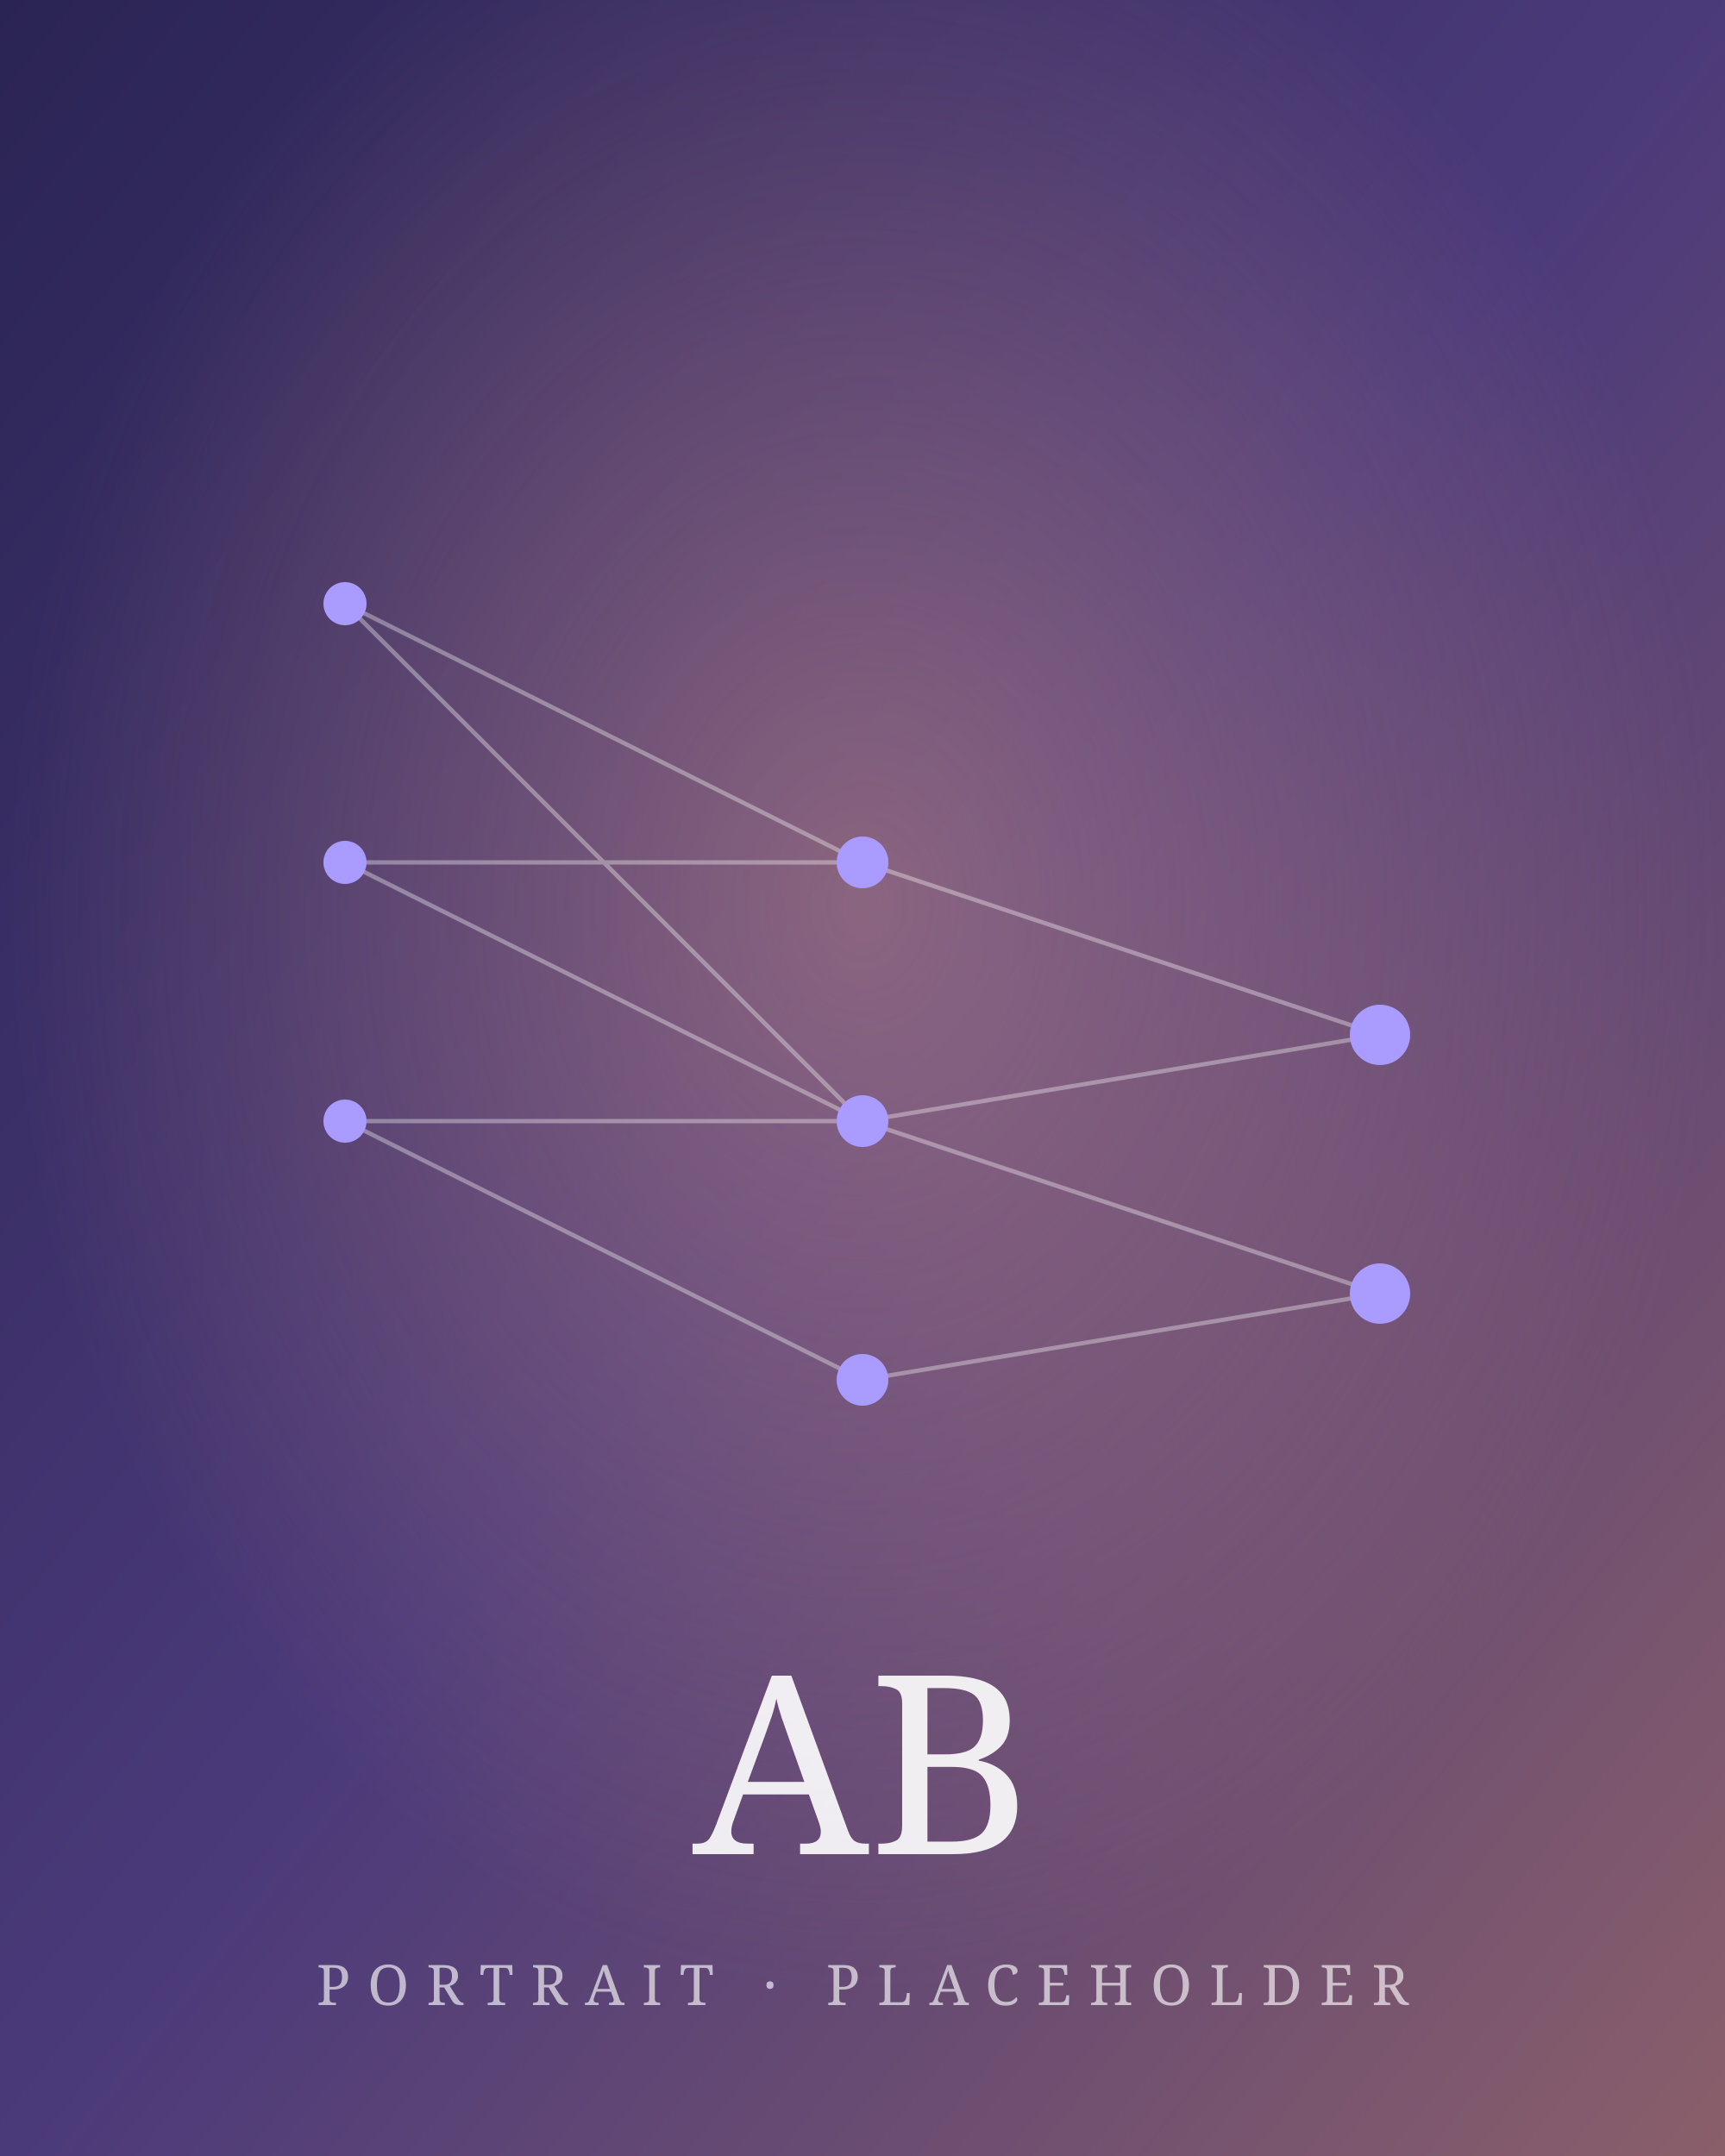
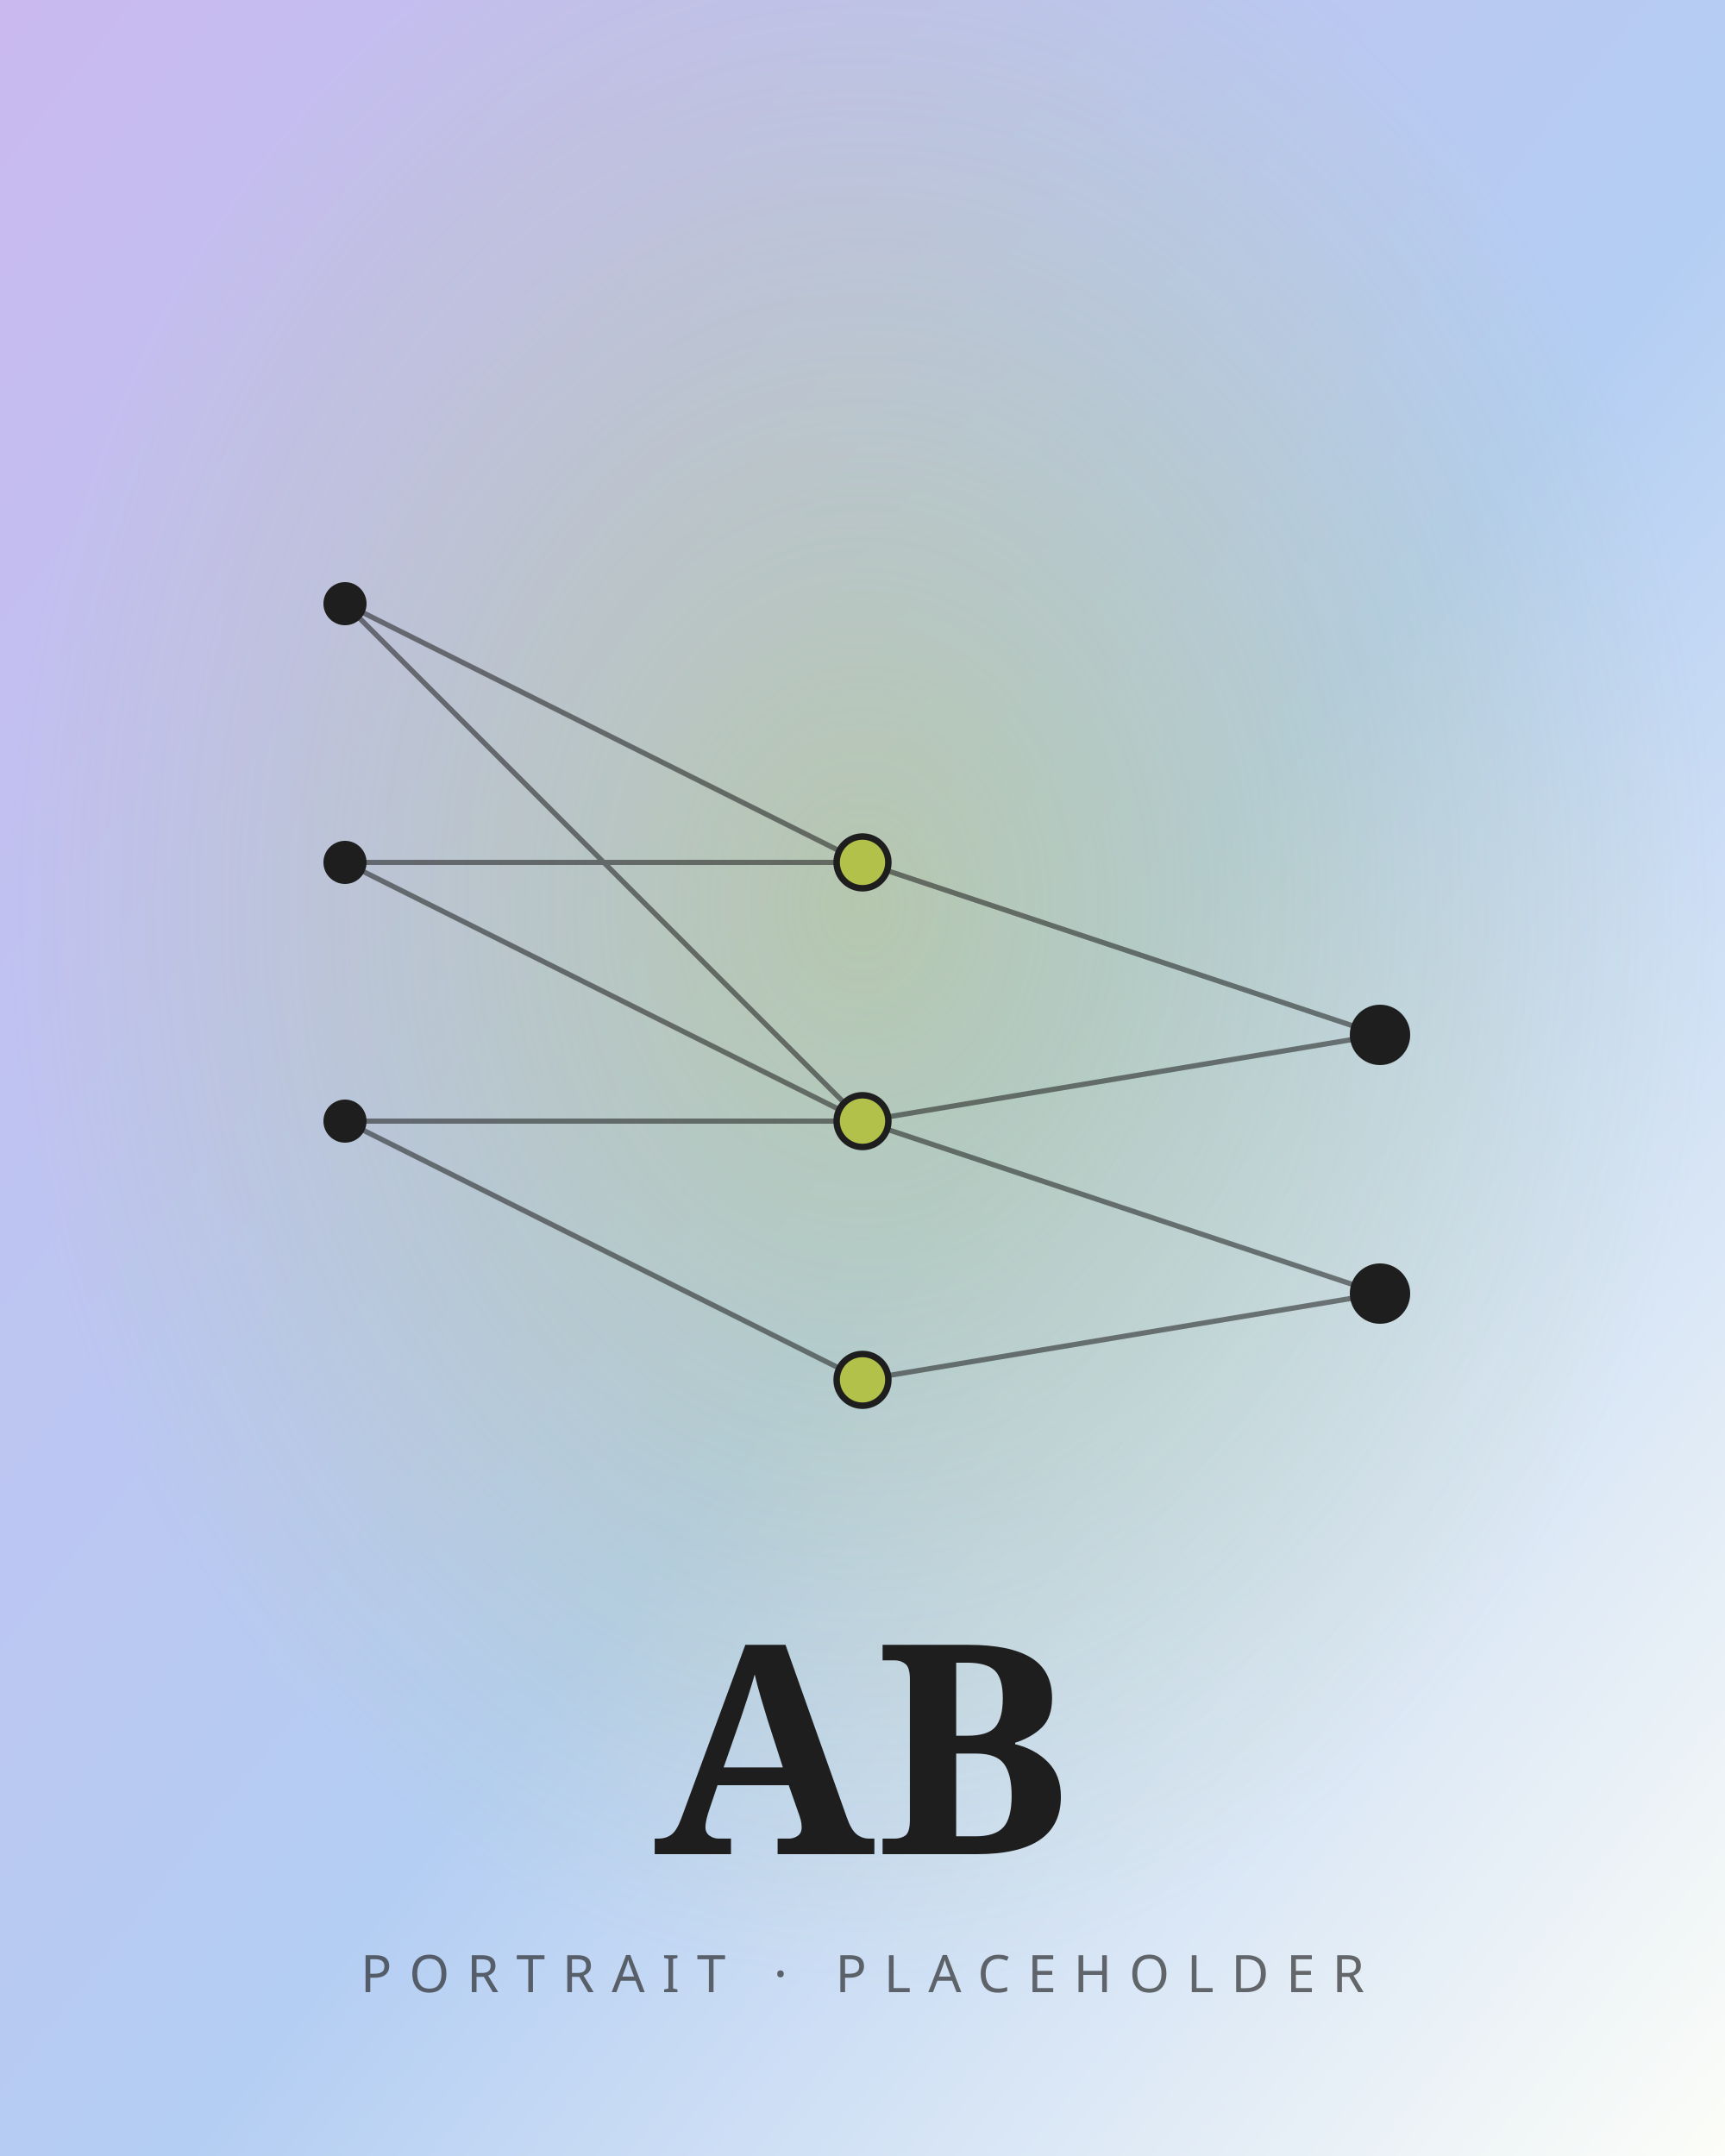
<svg xmlns="http://www.w3.org/2000/svg" viewBox="0 0 400 500" preserveAspectRatio="xMidYMid slice" role="img" aria-label="Portrait placeholder">
  <defs>
-     <linearGradient id="p" x1="0" y1="0" x2="1" y2="1">
-       <stop offset="0" stop-color="#2a2454" />
-       <stop offset=".5" stop-color="#4b3a7a" />
-       <stop offset="1" stop-color="#8a5f6a" />
+     <linearGradient id="pbg" x1="0" y1="0" x2="1" y2="1">
+       <stop offset="0" stop-color="#C9B9EF" />
+       <stop offset=".55" stop-color="#B4CEF3" />
+       <stop offset="1" stop-color="#FCFDF8" />
    </linearGradient>
    <radialGradient id="glow" cx="50%" cy="42%" r="50%">
-       <stop offset="0" stop-color="#f0a98e" stop-opacity=".4" />
-       <stop offset="1" stop-color="#f0a98e" stop-opacity="0" />
+       <stop offset="0" stop-color="#B2C14A" stop-opacity=".4" />
+       <stop offset="1" stop-color="#B2C14A" stop-opacity="0" />
    </radialGradient>
  </defs>
-   <rect width="400" height="500" fill="url(#p)" />
+   <rect width="400" height="500" fill="url(#pbg)" />
  <rect width="400" height="500" fill="url(#glow)" />
-   <g stroke="#fff" stroke-width="1" opacity=".35" fill="none">
+   <g stroke="#1E1E1E" stroke-width="1.2" opacity=".55" fill="none">
    <line x1="80" y1="140" x2="200" y2="200" />
    <line x1="80" y1="140" x2="200" y2="260" />
    <line x1="80" y1="200" x2="200" y2="200" />
    <line x1="80" y1="200" x2="200" y2="260" />
    <line x1="80" y1="260" x2="200" y2="260" />
    <line x1="80" y1="260" x2="200" y2="320" />
    <line x1="200" y1="200" x2="320" y2="240" />
    <line x1="200" y1="260" x2="320" y2="240" />
    <line x1="200" y1="260" x2="320" y2="300" />
    <line x1="200" y1="320" x2="320" y2="300" />
  </g>
-   <g fill="#a99bff">
+   <g fill="#1E1E1E">
    <circle cx="80" cy="140" r="5" />
    <circle cx="80" cy="200" r="5" />
    <circle cx="80" cy="260" r="5" />
-     <circle cx="200" cy="200" r="6" />
-     <circle cx="200" cy="260" r="6" />
-     <circle cx="200" cy="320" r="6" />
+     <circle cx="200" cy="200" r="6" fill="#B2C14A" stroke="#1E1E1E" stroke-width="1.5" />
+     <circle cx="200" cy="260" r="6" fill="#B2C14A" stroke="#1E1E1E" stroke-width="1.5" />
+     <circle cx="200" cy="320" r="6" fill="#B2C14A" stroke="#1E1E1E" stroke-width="1.5" />
    <circle cx="320" cy="240" r="7" />
    <circle cx="320" cy="300" r="7" />
  </g>
-   <g font-family="'Fraunces', serif" fill="#fff" opacity=".9" text-anchor="middle">
-     <text x="200" y="430" font-size="58" font-weight="500">AB</text>
-     <text x="200" y="465" font-size="13" font-weight="400" opacity=".7" letter-spacing="4">PORTRAIT · PLACEHOLDER</text>
+   <g font-family="'Alegreya', serif" fill="#1E1E1E" text-anchor="middle">
+     <text x="200" y="430" font-size="68" font-weight="600">AB</text>
+     <text x="200" y="462" font-size="12" font-weight="500" opacity=".65" letter-spacing="4" font-family="'Manrope', sans-serif">PORTRAIT · PLACEHOLDER</text>
  </g>
</svg>
